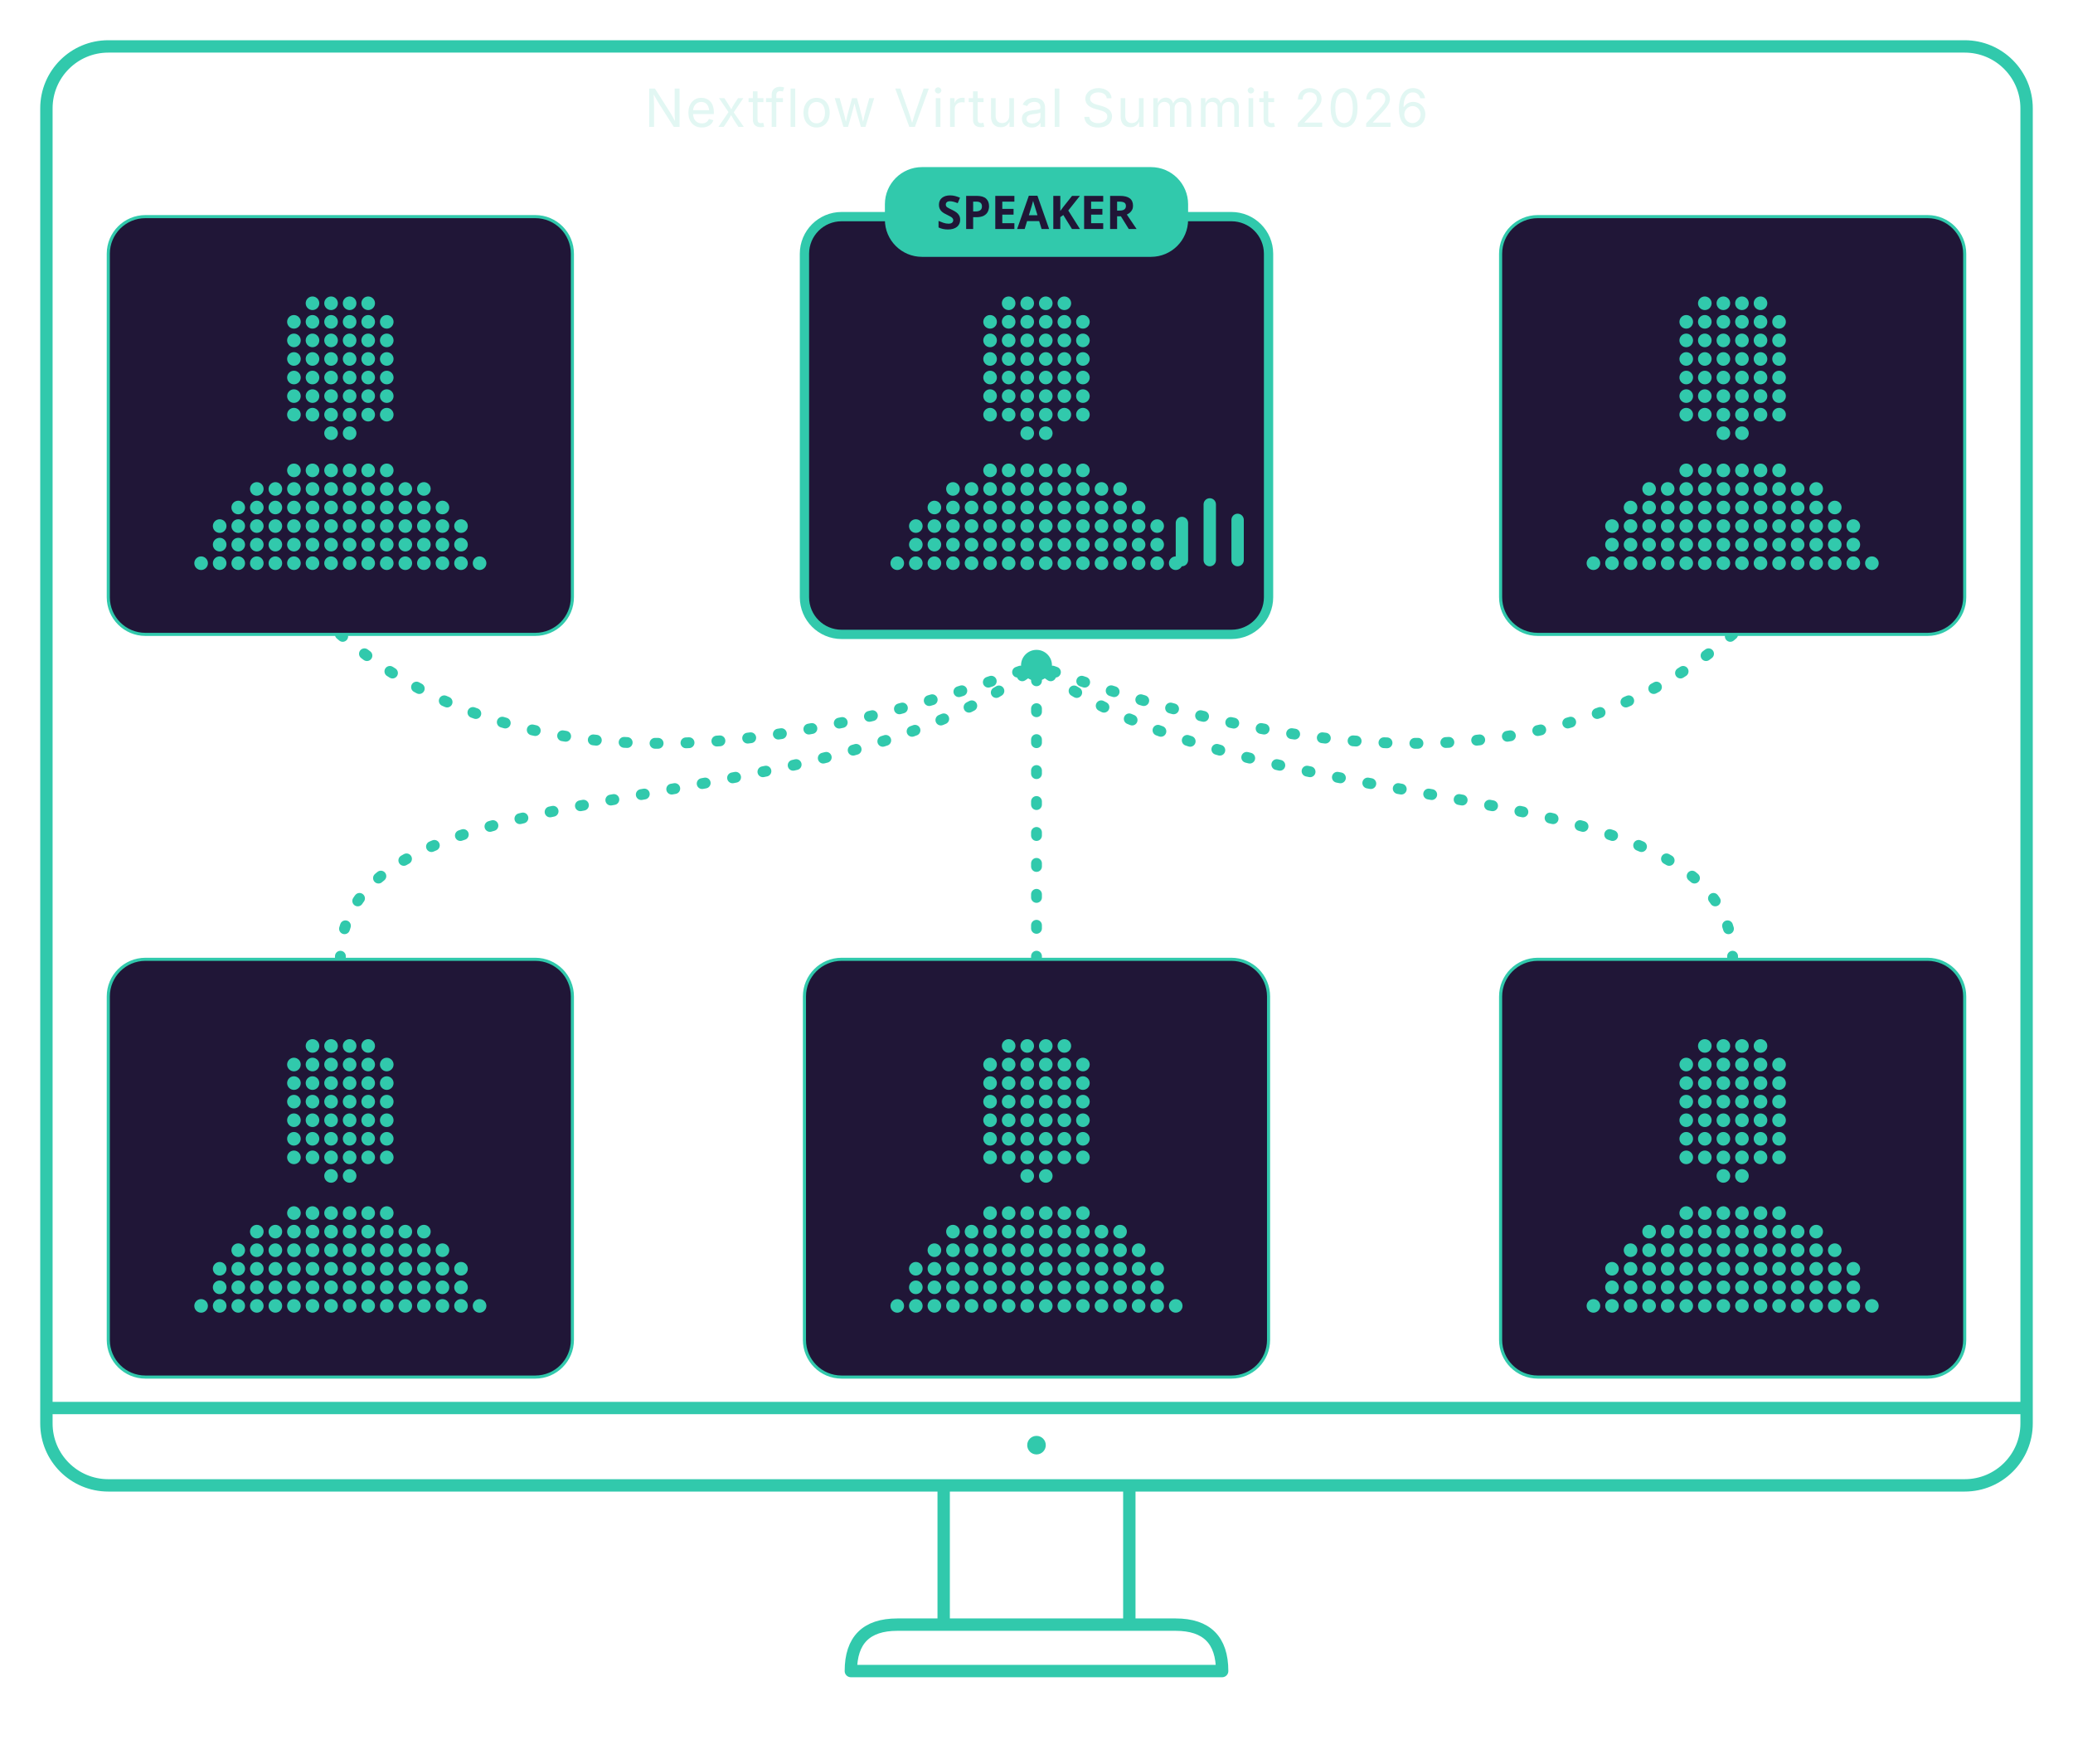
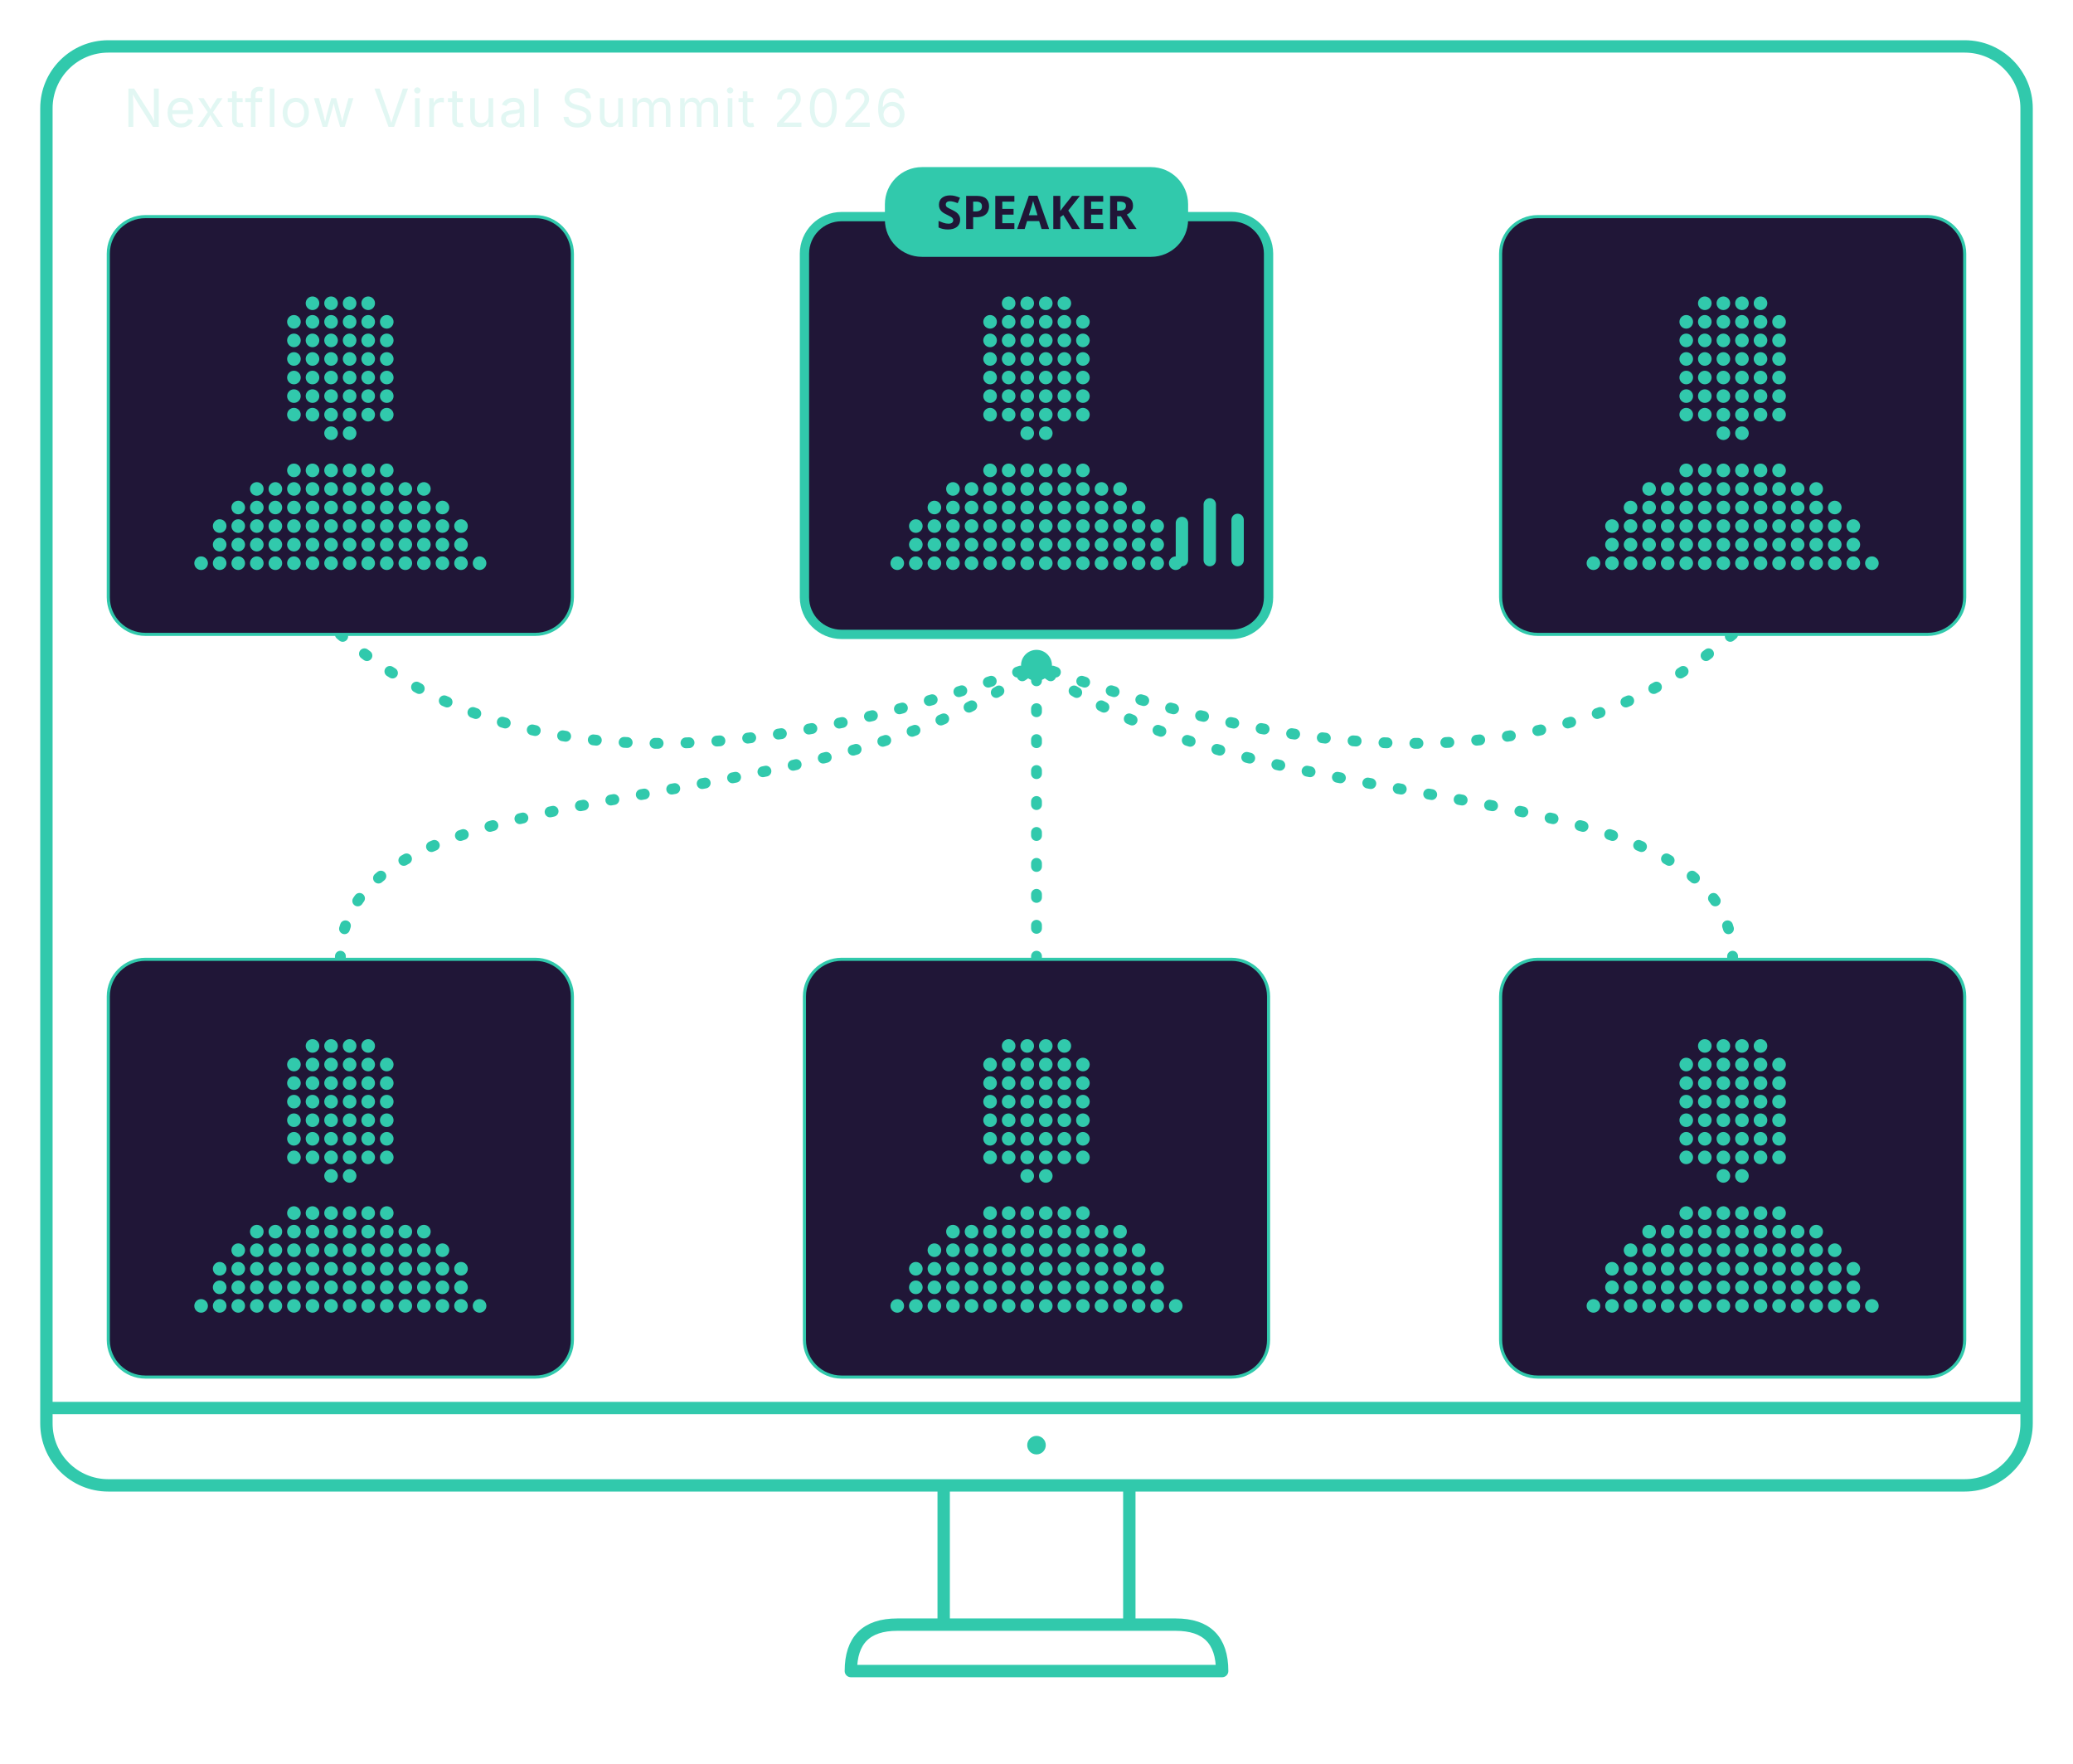
<svg xmlns="http://www.w3.org/2000/svg" viewBox="-35 -20 670 570">
  <style>.links{animation:flow 3s linear infinite}.voice{animation:voice 1s ease-in-out infinite;transform-box:fill-box;transform-origin:center}.v2{animation-delay:.2s}.v3{animation-delay:.4s}@keyframes flow{to{stroke-dashoffset:-40}}@keyframes voice{50%{transform:scaleY(.4)}}@media(prefers-reduced-motion:reduce){*{animation:none!important}}</style>
  <g class="links" fill="none" stroke="#31C9AC" stroke-width="3.5" stroke-dasharray="1 9" stroke-linecap="round">
    <path d="M75 185Q150 250 300 195" />
    <path d="M525 185Q450 250 300 195" />
    <path d="M75 290C75 225 230 250 300 195" />
    <path d="M300 290L300 195" />
    <path d="M525 290C525 225 370 250 300 195" />
  </g>
  <rect x="0" y="50" width="150" height="135" rx="12" fill="#201637" stroke="#31C9AC" stroke-width="1" />
  <g fill="#31C9AC">
    <circle cx="66" cy="78" r="2.2" />
    <circle cx="72" cy="78" r="2.2" />
    <circle cx="78" cy="78" r="2.2" />
    <circle cx="84" cy="78" r="2.2" />
    <circle cx="60" cy="84" r="2.2" />
    <circle cx="66" cy="84" r="2.2" />
    <circle cx="72" cy="84" r="2.2" />
    <circle cx="78" cy="84" r="2.2" />
    <circle cx="84" cy="84" r="2.2" />
    <circle cx="90" cy="84" r="2.2" />
    <circle cx="60" cy="90" r="2.2" />
    <circle cx="66" cy="90" r="2.2" />
    <circle cx="72" cy="90" r="2.2" />
    <circle cx="78" cy="90" r="2.2" />
    <circle cx="84" cy="90" r="2.2" />
    <circle cx="90" cy="90" r="2.2" />
    <circle cx="60" cy="96" r="2.2" />
    <circle cx="66" cy="96" r="2.2" />
    <circle cx="72" cy="96" r="2.2" />
    <circle cx="78" cy="96" r="2.2" />
    <circle cx="84" cy="96" r="2.2" />
    <circle cx="90" cy="96" r="2.2" />
    <circle cx="60" cy="102" r="2.2" />
    <circle cx="66" cy="102" r="2.2" />
    <circle cx="72" cy="102" r="2.2" />
    <circle cx="78" cy="102" r="2.2" />
    <circle cx="84" cy="102" r="2.2" />
    <circle cx="90" cy="102" r="2.2" />
    <circle cx="60" cy="108" r="2.2" />
    <circle cx="66" cy="108" r="2.2" />
    <circle cx="72" cy="108" r="2.2" />
    <circle cx="78" cy="108" r="2.2" />
    <circle cx="84" cy="108" r="2.2" />
    <circle cx="90" cy="108" r="2.2" />
    <circle cx="60" cy="114" r="2.2" />
    <circle cx="66" cy="114" r="2.2" />
    <circle cx="72" cy="114" r="2.2" />
    <circle cx="78" cy="114" r="2.2" />
    <circle cx="84" cy="114" r="2.2" />
    <circle cx="90" cy="114" r="2.2" />
    <circle cx="72" cy="120" r="2.2" />
    <circle cx="78" cy="120" r="2.2" />
    <circle cx="60" cy="132" r="2.2" />
    <circle cx="66" cy="132" r="2.2" />
    <circle cx="72" cy="132" r="2.2" />
    <circle cx="78" cy="132" r="2.2" />
    <circle cx="84" cy="132" r="2.2" />
    <circle cx="90" cy="132" r="2.2" />
    <circle cx="48" cy="138" r="2.2" />
    <circle cx="54" cy="138" r="2.2" />
    <circle cx="60" cy="138" r="2.2" />
    <circle cx="66" cy="138" r="2.2" />
    <circle cx="72" cy="138" r="2.2" />
    <circle cx="78" cy="138" r="2.2" />
    <circle cx="84" cy="138" r="2.2" />
    <circle cx="90" cy="138" r="2.2" />
    <circle cx="96" cy="138" r="2.2" />
    <circle cx="102" cy="138" r="2.2" />
    <circle cx="42" cy="144" r="2.2" />
    <circle cx="48" cy="144" r="2.2" />
    <circle cx="54" cy="144" r="2.2" />
    <circle cx="60" cy="144" r="2.2" />
    <circle cx="66" cy="144" r="2.2" />
    <circle cx="72" cy="144" r="2.2" />
    <circle cx="78" cy="144" r="2.2" />
    <circle cx="84" cy="144" r="2.2" />
    <circle cx="90" cy="144" r="2.2" />
    <circle cx="96" cy="144" r="2.2" />
    <circle cx="102" cy="144" r="2.2" />
    <circle cx="108" cy="144" r="2.2" />
    <circle cx="36" cy="150" r="2.2" />
    <circle cx="42" cy="150" r="2.2" />
    <circle cx="48" cy="150" r="2.2" />
    <circle cx="54" cy="150" r="2.2" />
    <circle cx="60" cy="150" r="2.2" />
    <circle cx="66" cy="150" r="2.2" />
    <circle cx="72" cy="150" r="2.2" />
    <circle cx="78" cy="150" r="2.2" />
    <circle cx="84" cy="150" r="2.2" />
    <circle cx="90" cy="150" r="2.2" />
    <circle cx="96" cy="150" r="2.2" />
    <circle cx="102" cy="150" r="2.2" />
    <circle cx="108" cy="150" r="2.2" />
    <circle cx="114" cy="150" r="2.2" />
    <circle cx="36" cy="156" r="2.2" />
    <circle cx="42" cy="156" r="2.2" />
    <circle cx="48" cy="156" r="2.2" />
    <circle cx="54" cy="156" r="2.2" />
    <circle cx="60" cy="156" r="2.2" />
    <circle cx="66" cy="156" r="2.2" />
    <circle cx="72" cy="156" r="2.2" />
    <circle cx="78" cy="156" r="2.2" />
    <circle cx="84" cy="156" r="2.2" />
    <circle cx="90" cy="156" r="2.2" />
    <circle cx="96" cy="156" r="2.2" />
    <circle cx="102" cy="156" r="2.2" />
    <circle cx="108" cy="156" r="2.2" />
    <circle cx="114" cy="156" r="2.2" />
    <circle cx="30" cy="162" r="2.2" />
    <circle cx="36" cy="162" r="2.2" />
    <circle cx="42" cy="162" r="2.2" />
    <circle cx="48" cy="162" r="2.2" />
    <circle cx="54" cy="162" r="2.2" />
    <circle cx="60" cy="162" r="2.2" />
    <circle cx="66" cy="162" r="2.2" />
    <circle cx="72" cy="162" r="2.2" />
    <circle cx="78" cy="162" r="2.2" />
    <circle cx="84" cy="162" r="2.2" />
    <circle cx="90" cy="162" r="2.2" />
    <circle cx="96" cy="162" r="2.2" />
    <circle cx="102" cy="162" r="2.2" />
    <circle cx="108" cy="162" r="2.2" />
    <circle cx="114" cy="162" r="2.2" />
    <circle cx="120" cy="162" r="2.2" />
  </g>
  <rect x="225" y="50" width="150" height="135" rx="12" fill="#201637" stroke="#31C9AC" stroke-width="3" />
  <g fill="#31C9AC">
    <circle cx="291" cy="78" r="2.2" />
    <circle cx="297" cy="78" r="2.2" />
    <circle cx="303" cy="78" r="2.2" />
    <circle cx="309" cy="78" r="2.2" />
    <circle cx="285" cy="84" r="2.2" />
    <circle cx="291" cy="84" r="2.2" />
    <circle cx="297" cy="84" r="2.2" />
    <circle cx="303" cy="84" r="2.2" />
    <circle cx="309" cy="84" r="2.2" />
    <circle cx="315" cy="84" r="2.2" />
    <circle cx="285" cy="90" r="2.2" />
    <circle cx="291" cy="90" r="2.2" />
    <circle cx="297" cy="90" r="2.2" />
    <circle cx="303" cy="90" r="2.2" />
    <circle cx="309" cy="90" r="2.2" />
    <circle cx="315" cy="90" r="2.2" />
    <circle cx="285" cy="96" r="2.2" />
    <circle cx="291" cy="96" r="2.2" />
    <circle cx="297" cy="96" r="2.2" />
    <circle cx="303" cy="96" r="2.2" />
    <circle cx="309" cy="96" r="2.2" />
    <circle cx="315" cy="96" r="2.2" />
    <circle cx="285" cy="102" r="2.2" />
    <circle cx="291" cy="102" r="2.2" />
    <circle cx="297" cy="102" r="2.2" />
    <circle cx="303" cy="102" r="2.2" />
    <circle cx="309" cy="102" r="2.2" />
    <circle cx="315" cy="102" r="2.2" />
    <circle cx="285" cy="108" r="2.2" />
    <circle cx="291" cy="108" r="2.2" />
    <circle cx="297" cy="108" r="2.2" />
    <circle cx="303" cy="108" r="2.2" />
    <circle cx="309" cy="108" r="2.2" />
    <circle cx="315" cy="108" r="2.2" />
    <circle cx="285" cy="114" r="2.2" />
    <circle cx="291" cy="114" r="2.2" />
    <circle cx="297" cy="114" r="2.2" />
    <circle cx="303" cy="114" r="2.2" />
    <circle cx="309" cy="114" r="2.2" />
    <circle cx="315" cy="114" r="2.2" />
    <circle cx="297" cy="120" r="2.2" />
    <circle cx="303" cy="120" r="2.2" />
    <circle cx="285" cy="132" r="2.2" />
    <circle cx="291" cy="132" r="2.2" />
    <circle cx="297" cy="132" r="2.2" />
    <circle cx="303" cy="132" r="2.2" />
    <circle cx="309" cy="132" r="2.2" />
    <circle cx="315" cy="132" r="2.2" />
    <circle cx="273" cy="138" r="2.2" />
    <circle cx="279" cy="138" r="2.2" />
    <circle cx="285" cy="138" r="2.2" />
    <circle cx="291" cy="138" r="2.2" />
    <circle cx="297" cy="138" r="2.2" />
    <circle cx="303" cy="138" r="2.2" />
    <circle cx="309" cy="138" r="2.2" />
    <circle cx="315" cy="138" r="2.2" />
    <circle cx="321" cy="138" r="2.2" />
    <circle cx="327" cy="138" r="2.2" />
    <circle cx="267" cy="144" r="2.2" />
    <circle cx="273" cy="144" r="2.2" />
    <circle cx="279" cy="144" r="2.2" />
    <circle cx="285" cy="144" r="2.2" />
    <circle cx="291" cy="144" r="2.2" />
    <circle cx="297" cy="144" r="2.2" />
    <circle cx="303" cy="144" r="2.2" />
    <circle cx="309" cy="144" r="2.2" />
    <circle cx="315" cy="144" r="2.2" />
    <circle cx="321" cy="144" r="2.2" />
    <circle cx="327" cy="144" r="2.2" />
    <circle cx="333" cy="144" r="2.2" />
    <circle cx="261" cy="150" r="2.2" />
    <circle cx="267" cy="150" r="2.2" />
    <circle cx="273" cy="150" r="2.2" />
    <circle cx="279" cy="150" r="2.2" />
    <circle cx="285" cy="150" r="2.2" />
    <circle cx="291" cy="150" r="2.2" />
    <circle cx="297" cy="150" r="2.2" />
    <circle cx="303" cy="150" r="2.2" />
    <circle cx="309" cy="150" r="2.2" />
    <circle cx="315" cy="150" r="2.2" />
    <circle cx="321" cy="150" r="2.2" />
    <circle cx="327" cy="150" r="2.2" />
    <circle cx="333" cy="150" r="2.2" />
    <circle cx="339" cy="150" r="2.2" />
    <circle cx="261" cy="156" r="2.2" />
    <circle cx="267" cy="156" r="2.2" />
    <circle cx="273" cy="156" r="2.2" />
    <circle cx="279" cy="156" r="2.2" />
    <circle cx="285" cy="156" r="2.2" />
    <circle cx="291" cy="156" r="2.2" />
    <circle cx="297" cy="156" r="2.2" />
    <circle cx="303" cy="156" r="2.2" />
    <circle cx="309" cy="156" r="2.2" />
    <circle cx="315" cy="156" r="2.2" />
    <circle cx="321" cy="156" r="2.2" />
    <circle cx="327" cy="156" r="2.2" />
    <circle cx="333" cy="156" r="2.2" />
    <circle cx="339" cy="156" r="2.2" />
    <circle cx="255" cy="162" r="2.2" />
    <circle cx="261" cy="162" r="2.2" />
    <circle cx="267" cy="162" r="2.2" />
    <circle cx="273" cy="162" r="2.2" />
    <circle cx="279" cy="162" r="2.2" />
    <circle cx="285" cy="162" r="2.2" />
    <circle cx="291" cy="162" r="2.2" />
    <circle cx="297" cy="162" r="2.2" />
    <circle cx="303" cy="162" r="2.2" />
    <circle cx="309" cy="162" r="2.2" />
    <circle cx="315" cy="162" r="2.2" />
    <circle cx="321" cy="162" r="2.2" />
    <circle cx="327" cy="162" r="2.2" />
    <circle cx="333" cy="162" r="2.2" />
    <circle cx="339" cy="162" r="2.2" />
    <circle cx="345" cy="162" r="2.2" />
  </g>
  <rect x="450" y="50" width="150" height="135" rx="12" fill="#201637" stroke="#31C9AC" stroke-width="1" />
  <g fill="#31C9AC">
    <circle cx="516" cy="78" r="2.2" />
    <circle cx="522" cy="78" r="2.2" />
    <circle cx="528" cy="78" r="2.2" />
    <circle cx="534" cy="78" r="2.2" />
    <circle cx="510" cy="84" r="2.2" />
    <circle cx="516" cy="84" r="2.2" />
    <circle cx="522" cy="84" r="2.2" />
    <circle cx="528" cy="84" r="2.2" />
    <circle cx="534" cy="84" r="2.2" />
    <circle cx="540" cy="84" r="2.2" />
    <circle cx="510" cy="90" r="2.2" />
    <circle cx="516" cy="90" r="2.2" />
    <circle cx="522" cy="90" r="2.2" />
    <circle cx="528" cy="90" r="2.2" />
    <circle cx="534" cy="90" r="2.2" />
    <circle cx="540" cy="90" r="2.2" />
    <circle cx="510" cy="96" r="2.2" />
    <circle cx="516" cy="96" r="2.2" />
    <circle cx="522" cy="96" r="2.2" />
    <circle cx="528" cy="96" r="2.2" />
    <circle cx="534" cy="96" r="2.2" />
    <circle cx="540" cy="96" r="2.2" />
    <circle cx="510" cy="102" r="2.2" />
    <circle cx="516" cy="102" r="2.2" />
    <circle cx="522" cy="102" r="2.2" />
    <circle cx="528" cy="102" r="2.2" />
    <circle cx="534" cy="102" r="2.2" />
    <circle cx="540" cy="102" r="2.2" />
    <circle cx="510" cy="108" r="2.2" />
    <circle cx="516" cy="108" r="2.2" />
    <circle cx="522" cy="108" r="2.2" />
    <circle cx="528" cy="108" r="2.2" />
    <circle cx="534" cy="108" r="2.2" />
    <circle cx="540" cy="108" r="2.2" />
    <circle cx="510" cy="114" r="2.2" />
    <circle cx="516" cy="114" r="2.2" />
    <circle cx="522" cy="114" r="2.2" />
    <circle cx="528" cy="114" r="2.2" />
    <circle cx="534" cy="114" r="2.2" />
    <circle cx="540" cy="114" r="2.2" />
    <circle cx="522" cy="120" r="2.2" />
    <circle cx="528" cy="120" r="2.2" />
    <circle cx="510" cy="132" r="2.2" />
    <circle cx="516" cy="132" r="2.2" />
    <circle cx="522" cy="132" r="2.2" />
    <circle cx="528" cy="132" r="2.2" />
    <circle cx="534" cy="132" r="2.2" />
    <circle cx="540" cy="132" r="2.2" />
    <circle cx="498" cy="138" r="2.2" />
    <circle cx="504" cy="138" r="2.2" />
    <circle cx="510" cy="138" r="2.2" />
    <circle cx="516" cy="138" r="2.2" />
    <circle cx="522" cy="138" r="2.2" />
    <circle cx="528" cy="138" r="2.2" />
    <circle cx="534" cy="138" r="2.2" />
    <circle cx="540" cy="138" r="2.2" />
    <circle cx="546" cy="138" r="2.2" />
    <circle cx="552" cy="138" r="2.2" />
    <circle cx="492" cy="144" r="2.2" />
    <circle cx="498" cy="144" r="2.2" />
    <circle cx="504" cy="144" r="2.2" />
    <circle cx="510" cy="144" r="2.2" />
    <circle cx="516" cy="144" r="2.2" />
    <circle cx="522" cy="144" r="2.2" />
    <circle cx="528" cy="144" r="2.2" />
    <circle cx="534" cy="144" r="2.2" />
    <circle cx="540" cy="144" r="2.2" />
    <circle cx="546" cy="144" r="2.2" />
    <circle cx="552" cy="144" r="2.2" />
    <circle cx="558" cy="144" r="2.2" />
    <circle cx="486" cy="150" r="2.2" />
    <circle cx="492" cy="150" r="2.2" />
    <circle cx="498" cy="150" r="2.2" />
    <circle cx="504" cy="150" r="2.2" />
    <circle cx="510" cy="150" r="2.2" />
    <circle cx="516" cy="150" r="2.2" />
    <circle cx="522" cy="150" r="2.2" />
    <circle cx="528" cy="150" r="2.2" />
    <circle cx="534" cy="150" r="2.2" />
    <circle cx="540" cy="150" r="2.2" />
    <circle cx="546" cy="150" r="2.2" />
    <circle cx="552" cy="150" r="2.2" />
    <circle cx="558" cy="150" r="2.2" />
    <circle cx="564" cy="150" r="2.2" />
    <circle cx="486" cy="156" r="2.2" />
    <circle cx="492" cy="156" r="2.2" />
    <circle cx="498" cy="156" r="2.2" />
    <circle cx="504" cy="156" r="2.2" />
    <circle cx="510" cy="156" r="2.2" />
    <circle cx="516" cy="156" r="2.2" />
    <circle cx="522" cy="156" r="2.2" />
    <circle cx="528" cy="156" r="2.2" />
    <circle cx="534" cy="156" r="2.2" />
    <circle cx="540" cy="156" r="2.2" />
    <circle cx="546" cy="156" r="2.2" />
    <circle cx="552" cy="156" r="2.2" />
    <circle cx="558" cy="156" r="2.2" />
    <circle cx="564" cy="156" r="2.2" />
    <circle cx="480" cy="162" r="2.2" />
    <circle cx="486" cy="162" r="2.2" />
    <circle cx="492" cy="162" r="2.2" />
    <circle cx="498" cy="162" r="2.2" />
    <circle cx="504" cy="162" r="2.2" />
    <circle cx="510" cy="162" r="2.2" />
    <circle cx="516" cy="162" r="2.2" />
    <circle cx="522" cy="162" r="2.2" />
    <circle cx="528" cy="162" r="2.2" />
    <circle cx="534" cy="162" r="2.2" />
    <circle cx="540" cy="162" r="2.2" />
    <circle cx="546" cy="162" r="2.2" />
    <circle cx="552" cy="162" r="2.2" />
    <circle cx="558" cy="162" r="2.2" />
    <circle cx="564" cy="162" r="2.2" />
    <circle cx="570" cy="162" r="2.2" />
  </g>
  <rect x="0" y="290" width="150" height="135" rx="12" fill="#201637" stroke="#31C9AC" stroke-width="1" />
  <g fill="#31C9AC">
    <circle cx="66" cy="318" r="2.2" />
    <circle cx="72" cy="318" r="2.2" />
    <circle cx="78" cy="318" r="2.2" />
    <circle cx="84" cy="318" r="2.2" />
    <circle cx="60" cy="324" r="2.2" />
    <circle cx="66" cy="324" r="2.2" />
    <circle cx="72" cy="324" r="2.2" />
    <circle cx="78" cy="324" r="2.2" />
    <circle cx="84" cy="324" r="2.2" />
    <circle cx="90" cy="324" r="2.2" />
    <circle cx="60" cy="330" r="2.2" />
    <circle cx="66" cy="330" r="2.2" />
    <circle cx="72" cy="330" r="2.2" />
    <circle cx="78" cy="330" r="2.2" />
    <circle cx="84" cy="330" r="2.2" />
    <circle cx="90" cy="330" r="2.2" />
    <circle cx="60" cy="336" r="2.2" />
    <circle cx="66" cy="336" r="2.2" />
    <circle cx="72" cy="336" r="2.2" />
    <circle cx="78" cy="336" r="2.2" />
    <circle cx="84" cy="336" r="2.2" />
    <circle cx="90" cy="336" r="2.2" />
    <circle cx="60" cy="342" r="2.2" />
    <circle cx="66" cy="342" r="2.2" />
    <circle cx="72" cy="342" r="2.2" />
    <circle cx="78" cy="342" r="2.2" />
    <circle cx="84" cy="342" r="2.2" />
    <circle cx="90" cy="342" r="2.2" />
    <circle cx="60" cy="348" r="2.2" />
    <circle cx="66" cy="348" r="2.2" />
    <circle cx="72" cy="348" r="2.2" />
    <circle cx="78" cy="348" r="2.2" />
    <circle cx="84" cy="348" r="2.2" />
    <circle cx="90" cy="348" r="2.2" />
    <circle cx="60" cy="354" r="2.2" />
    <circle cx="66" cy="354" r="2.2" />
    <circle cx="72" cy="354" r="2.2" />
    <circle cx="78" cy="354" r="2.2" />
    <circle cx="84" cy="354" r="2.2" />
    <circle cx="90" cy="354" r="2.2" />
    <circle cx="72" cy="360" r="2.2" />
    <circle cx="78" cy="360" r="2.2" />
    <circle cx="60" cy="372" r="2.2" />
    <circle cx="66" cy="372" r="2.2" />
    <circle cx="72" cy="372" r="2.2" />
    <circle cx="78" cy="372" r="2.2" />
    <circle cx="84" cy="372" r="2.2" />
    <circle cx="90" cy="372" r="2.2" />
    <circle cx="48" cy="378" r="2.2" />
    <circle cx="54" cy="378" r="2.2" />
    <circle cx="60" cy="378" r="2.2" />
    <circle cx="66" cy="378" r="2.2" />
    <circle cx="72" cy="378" r="2.2" />
    <circle cx="78" cy="378" r="2.2" />
    <circle cx="84" cy="378" r="2.2" />
    <circle cx="90" cy="378" r="2.2" />
    <circle cx="96" cy="378" r="2.2" />
    <circle cx="102" cy="378" r="2.2" />
    <circle cx="42" cy="384" r="2.2" />
    <circle cx="48" cy="384" r="2.2" />
    <circle cx="54" cy="384" r="2.2" />
    <circle cx="60" cy="384" r="2.2" />
    <circle cx="66" cy="384" r="2.2" />
    <circle cx="72" cy="384" r="2.2" />
    <circle cx="78" cy="384" r="2.2" />
    <circle cx="84" cy="384" r="2.2" />
    <circle cx="90" cy="384" r="2.2" />
    <circle cx="96" cy="384" r="2.2" />
    <circle cx="102" cy="384" r="2.2" />
    <circle cx="108" cy="384" r="2.2" />
    <circle cx="36" cy="390" r="2.2" />
    <circle cx="42" cy="390" r="2.2" />
    <circle cx="48" cy="390" r="2.2" />
    <circle cx="54" cy="390" r="2.2" />
    <circle cx="60" cy="390" r="2.2" />
    <circle cx="66" cy="390" r="2.2" />
    <circle cx="72" cy="390" r="2.2" />
    <circle cx="78" cy="390" r="2.2" />
    <circle cx="84" cy="390" r="2.2" />
    <circle cx="90" cy="390" r="2.2" />
    <circle cx="96" cy="390" r="2.2" />
    <circle cx="102" cy="390" r="2.2" />
    <circle cx="108" cy="390" r="2.2" />
    <circle cx="114" cy="390" r="2.2" />
    <circle cx="36" cy="396" r="2.2" />
    <circle cx="42" cy="396" r="2.2" />
    <circle cx="48" cy="396" r="2.2" />
    <circle cx="54" cy="396" r="2.2" />
    <circle cx="60" cy="396" r="2.2" />
    <circle cx="66" cy="396" r="2.2" />
    <circle cx="72" cy="396" r="2.2" />
    <circle cx="78" cy="396" r="2.2" />
    <circle cx="84" cy="396" r="2.2" />
    <circle cx="90" cy="396" r="2.2" />
    <circle cx="96" cy="396" r="2.2" />
    <circle cx="102" cy="396" r="2.2" />
    <circle cx="108" cy="396" r="2.2" />
    <circle cx="114" cy="396" r="2.2" />
    <circle cx="30" cy="402" r="2.2" />
    <circle cx="36" cy="402" r="2.2" />
    <circle cx="42" cy="402" r="2.2" />
    <circle cx="48" cy="402" r="2.2" />
    <circle cx="54" cy="402" r="2.2" />
    <circle cx="60" cy="402" r="2.2" />
    <circle cx="66" cy="402" r="2.2" />
    <circle cx="72" cy="402" r="2.2" />
    <circle cx="78" cy="402" r="2.2" />
    <circle cx="84" cy="402" r="2.2" />
    <circle cx="90" cy="402" r="2.2" />
    <circle cx="96" cy="402" r="2.2" />
    <circle cx="102" cy="402" r="2.2" />
    <circle cx="108" cy="402" r="2.2" />
    <circle cx="114" cy="402" r="2.2" />
    <circle cx="120" cy="402" r="2.2" />
  </g>
  <rect x="225" y="290" width="150" height="135" rx="12" fill="#201637" stroke="#31C9AC" stroke-width="1" />
  <g fill="#31C9AC">
    <circle cx="291" cy="318" r="2.2" />
    <circle cx="297" cy="318" r="2.2" />
    <circle cx="303" cy="318" r="2.2" />
    <circle cx="309" cy="318" r="2.2" />
    <circle cx="285" cy="324" r="2.2" />
    <circle cx="291" cy="324" r="2.2" />
    <circle cx="297" cy="324" r="2.2" />
    <circle cx="303" cy="324" r="2.2" />
    <circle cx="309" cy="324" r="2.2" />
    <circle cx="315" cy="324" r="2.2" />
    <circle cx="285" cy="330" r="2.2" />
    <circle cx="291" cy="330" r="2.2" />
    <circle cx="297" cy="330" r="2.2" />
    <circle cx="303" cy="330" r="2.2" />
    <circle cx="309" cy="330" r="2.2" />
    <circle cx="315" cy="330" r="2.2" />
    <circle cx="285" cy="336" r="2.2" />
    <circle cx="291" cy="336" r="2.2" />
    <circle cx="297" cy="336" r="2.2" />
    <circle cx="303" cy="336" r="2.2" />
    <circle cx="309" cy="336" r="2.2" />
    <circle cx="315" cy="336" r="2.2" />
    <circle cx="285" cy="342" r="2.2" />
    <circle cx="291" cy="342" r="2.2" />
    <circle cx="297" cy="342" r="2.2" />
    <circle cx="303" cy="342" r="2.2" />
    <circle cx="309" cy="342" r="2.2" />
    <circle cx="315" cy="342" r="2.2" />
    <circle cx="285" cy="348" r="2.2" />
    <circle cx="291" cy="348" r="2.2" />
    <circle cx="297" cy="348" r="2.2" />
    <circle cx="303" cy="348" r="2.2" />
    <circle cx="309" cy="348" r="2.2" />
    <circle cx="315" cy="348" r="2.2" />
    <circle cx="285" cy="354" r="2.2" />
    <circle cx="291" cy="354" r="2.2" />
    <circle cx="297" cy="354" r="2.2" />
    <circle cx="303" cy="354" r="2.2" />
    <circle cx="309" cy="354" r="2.2" />
    <circle cx="315" cy="354" r="2.2" />
    <circle cx="297" cy="360" r="2.2" />
    <circle cx="303" cy="360" r="2.2" />
    <circle cx="285" cy="372" r="2.2" />
    <circle cx="291" cy="372" r="2.2" />
    <circle cx="297" cy="372" r="2.2" />
    <circle cx="303" cy="372" r="2.2" />
    <circle cx="309" cy="372" r="2.2" />
    <circle cx="315" cy="372" r="2.2" />
    <circle cx="273" cy="378" r="2.2" />
    <circle cx="279" cy="378" r="2.2" />
    <circle cx="285" cy="378" r="2.2" />
    <circle cx="291" cy="378" r="2.2" />
    <circle cx="297" cy="378" r="2.2" />
    <circle cx="303" cy="378" r="2.2" />
    <circle cx="309" cy="378" r="2.2" />
    <circle cx="315" cy="378" r="2.2" />
    <circle cx="321" cy="378" r="2.2" />
    <circle cx="327" cy="378" r="2.2" />
    <circle cx="267" cy="384" r="2.2" />
    <circle cx="273" cy="384" r="2.2" />
    <circle cx="279" cy="384" r="2.2" />
    <circle cx="285" cy="384" r="2.2" />
    <circle cx="291" cy="384" r="2.2" />
    <circle cx="297" cy="384" r="2.2" />
    <circle cx="303" cy="384" r="2.2" />
    <circle cx="309" cy="384" r="2.2" />
    <circle cx="315" cy="384" r="2.2" />
    <circle cx="321" cy="384" r="2.2" />
    <circle cx="327" cy="384" r="2.2" />
    <circle cx="333" cy="384" r="2.2" />
    <circle cx="261" cy="390" r="2.2" />
    <circle cx="267" cy="390" r="2.2" />
    <circle cx="273" cy="390" r="2.2" />
    <circle cx="279" cy="390" r="2.2" />
    <circle cx="285" cy="390" r="2.2" />
    <circle cx="291" cy="390" r="2.2" />
    <circle cx="297" cy="390" r="2.2" />
    <circle cx="303" cy="390" r="2.2" />
    <circle cx="309" cy="390" r="2.2" />
    <circle cx="315" cy="390" r="2.2" />
    <circle cx="321" cy="390" r="2.2" />
    <circle cx="327" cy="390" r="2.2" />
    <circle cx="333" cy="390" r="2.2" />
    <circle cx="339" cy="390" r="2.2" />
    <circle cx="261" cy="396" r="2.2" />
    <circle cx="267" cy="396" r="2.2" />
    <circle cx="273" cy="396" r="2.2" />
    <circle cx="279" cy="396" r="2.2" />
    <circle cx="285" cy="396" r="2.2" />
    <circle cx="291" cy="396" r="2.2" />
    <circle cx="297" cy="396" r="2.2" />
    <circle cx="303" cy="396" r="2.2" />
    <circle cx="309" cy="396" r="2.2" />
    <circle cx="315" cy="396" r="2.2" />
    <circle cx="321" cy="396" r="2.2" />
    <circle cx="327" cy="396" r="2.2" />
    <circle cx="333" cy="396" r="2.2" />
    <circle cx="339" cy="396" r="2.2" />
    <circle cx="255" cy="402" r="2.2" />
    <circle cx="261" cy="402" r="2.2" />
    <circle cx="267" cy="402" r="2.2" />
    <circle cx="273" cy="402" r="2.2" />
    <circle cx="279" cy="402" r="2.2" />
    <circle cx="285" cy="402" r="2.2" />
    <circle cx="291" cy="402" r="2.2" />
    <circle cx="297" cy="402" r="2.2" />
    <circle cx="303" cy="402" r="2.2" />
    <circle cx="309" cy="402" r="2.2" />
    <circle cx="315" cy="402" r="2.2" />
    <circle cx="321" cy="402" r="2.2" />
    <circle cx="327" cy="402" r="2.2" />
    <circle cx="333" cy="402" r="2.2" />
    <circle cx="339" cy="402" r="2.2" />
    <circle cx="345" cy="402" r="2.2" />
  </g>
  <rect x="450" y="290" width="150" height="135" rx="12" fill="#201637" stroke="#31C9AC" stroke-width="1" />
  <g fill="#31C9AC">
    <circle cx="516" cy="318" r="2.2" />
    <circle cx="522" cy="318" r="2.2" />
    <circle cx="528" cy="318" r="2.2" />
    <circle cx="534" cy="318" r="2.2" />
    <circle cx="510" cy="324" r="2.2" />
    <circle cx="516" cy="324" r="2.2" />
    <circle cx="522" cy="324" r="2.2" />
    <circle cx="528" cy="324" r="2.2" />
    <circle cx="534" cy="324" r="2.2" />
    <circle cx="540" cy="324" r="2.2" />
    <circle cx="510" cy="330" r="2.2" />
    <circle cx="516" cy="330" r="2.2" />
    <circle cx="522" cy="330" r="2.2" />
    <circle cx="528" cy="330" r="2.2" />
    <circle cx="534" cy="330" r="2.2" />
    <circle cx="540" cy="330" r="2.2" />
    <circle cx="510" cy="336" r="2.2" />
    <circle cx="516" cy="336" r="2.2" />
    <circle cx="522" cy="336" r="2.2" />
    <circle cx="528" cy="336" r="2.2" />
    <circle cx="534" cy="336" r="2.2" />
    <circle cx="540" cy="336" r="2.2" />
    <circle cx="510" cy="342" r="2.2" />
    <circle cx="516" cy="342" r="2.2" />
    <circle cx="522" cy="342" r="2.2" />
    <circle cx="528" cy="342" r="2.2" />
    <circle cx="534" cy="342" r="2.2" />
    <circle cx="540" cy="342" r="2.2" />
    <circle cx="510" cy="348" r="2.2" />
    <circle cx="516" cy="348" r="2.2" />
    <circle cx="522" cy="348" r="2.2" />
    <circle cx="528" cy="348" r="2.2" />
    <circle cx="534" cy="348" r="2.2" />
    <circle cx="540" cy="348" r="2.2" />
    <circle cx="510" cy="354" r="2.2" />
    <circle cx="516" cy="354" r="2.2" />
    <circle cx="522" cy="354" r="2.2" />
    <circle cx="528" cy="354" r="2.2" />
    <circle cx="534" cy="354" r="2.2" />
    <circle cx="540" cy="354" r="2.2" />
    <circle cx="522" cy="360" r="2.2" />
    <circle cx="528" cy="360" r="2.2" />
    <circle cx="510" cy="372" r="2.2" />
    <circle cx="516" cy="372" r="2.2" />
    <circle cx="522" cy="372" r="2.2" />
    <circle cx="528" cy="372" r="2.2" />
    <circle cx="534" cy="372" r="2.2" />
    <circle cx="540" cy="372" r="2.2" />
    <circle cx="498" cy="378" r="2.2" />
    <circle cx="504" cy="378" r="2.2" />
    <circle cx="510" cy="378" r="2.2" />
    <circle cx="516" cy="378" r="2.2" />
    <circle cx="522" cy="378" r="2.2" />
    <circle cx="528" cy="378" r="2.2" />
    <circle cx="534" cy="378" r="2.2" />
    <circle cx="540" cy="378" r="2.2" />
    <circle cx="546" cy="378" r="2.2" />
    <circle cx="552" cy="378" r="2.2" />
    <circle cx="492" cy="384" r="2.2" />
    <circle cx="498" cy="384" r="2.2" />
    <circle cx="504" cy="384" r="2.2" />
    <circle cx="510" cy="384" r="2.2" />
    <circle cx="516" cy="384" r="2.2" />
    <circle cx="522" cy="384" r="2.2" />
    <circle cx="528" cy="384" r="2.2" />
    <circle cx="534" cy="384" r="2.2" />
    <circle cx="540" cy="384" r="2.2" />
    <circle cx="546" cy="384" r="2.2" />
    <circle cx="552" cy="384" r="2.2" />
    <circle cx="558" cy="384" r="2.2" />
    <circle cx="486" cy="390" r="2.2" />
    <circle cx="492" cy="390" r="2.2" />
    <circle cx="498" cy="390" r="2.2" />
    <circle cx="504" cy="390" r="2.2" />
    <circle cx="510" cy="390" r="2.2" />
    <circle cx="516" cy="390" r="2.2" />
    <circle cx="522" cy="390" r="2.2" />
    <circle cx="528" cy="390" r="2.2" />
    <circle cx="534" cy="390" r="2.2" />
    <circle cx="540" cy="390" r="2.2" />
    <circle cx="546" cy="390" r="2.2" />
    <circle cx="552" cy="390" r="2.2" />
    <circle cx="558" cy="390" r="2.2" />
    <circle cx="564" cy="390" r="2.2" />
    <circle cx="486" cy="396" r="2.2" />
    <circle cx="492" cy="396" r="2.2" />
    <circle cx="498" cy="396" r="2.2" />
    <circle cx="504" cy="396" r="2.2" />
    <circle cx="510" cy="396" r="2.2" />
    <circle cx="516" cy="396" r="2.2" />
    <circle cx="522" cy="396" r="2.2" />
    <circle cx="528" cy="396" r="2.2" />
    <circle cx="534" cy="396" r="2.2" />
    <circle cx="540" cy="396" r="2.2" />
    <circle cx="546" cy="396" r="2.2" />
    <circle cx="552" cy="396" r="2.2" />
    <circle cx="558" cy="396" r="2.2" />
    <circle cx="564" cy="396" r="2.2" />
    <circle cx="480" cy="402" r="2.2" />
    <circle cx="486" cy="402" r="2.2" />
    <circle cx="492" cy="402" r="2.2" />
    <circle cx="498" cy="402" r="2.2" />
    <circle cx="504" cy="402" r="2.2" />
    <circle cx="510" cy="402" r="2.2" />
    <circle cx="516" cy="402" r="2.2" />
    <circle cx="522" cy="402" r="2.2" />
    <circle cx="528" cy="402" r="2.2" />
    <circle cx="534" cy="402" r="2.2" />
    <circle cx="540" cy="402" r="2.2" />
    <circle cx="546" cy="402" r="2.2" />
    <circle cx="552" cy="402" r="2.2" />
    <circle cx="558" cy="402" r="2.2" />
    <circle cx="564" cy="402" r="2.2" />
    <circle cx="570" cy="402" r="2.2" />
  </g>
  <rect x="251" y="34" width="98" height="29" rx="12" fill="#31C9AC" />
  <text x="300" y="54" text-anchor="middle" fill="#201637" font-family="sans-serif" font-size="15" font-weight="700">SPEAKER</text>
  <g fill="#31C9AC">
    <rect class="voice" x="345" y="147" width="4" height="16" rx="2" />
    <rect class="voice v2" x="354" y="141" width="4" height="22" rx="2" />
    <rect class="voice v3" x="363" y="146" width="4" height="17" rx="2" />
  </g>
  <circle cx="300" cy="195" r="5" fill="#31C9AC" />
  <g fill="none" stroke="#31C9AC" stroke-width="4" stroke-linejoin="round">
    <rect x="-20" y="-5" width="640" height="465" rx="20" />
    <path d="M-20 435H620M270 460V505H330V460M240 520Q240 505 255 505H345Q360 505 360 520Z" />
  </g>
  <circle cx="300" cy="447" r="3" fill="#31C9AC" />
-   <text x="300" y="21" text-anchor="middle" fill="#e2f7f3" font-family="Inter, sans-serif" font-size="17" letter-spacing=".5">Nextflow Virtual Summit 2026</text>
+   <text x="5" y="21" text-anchor="start" fill="#e2f7f3" font-family="Inter, sans-serif" font-size="17" letter-spacing=".5">Nextflow Virtual Summit 2026</text>
</svg>
